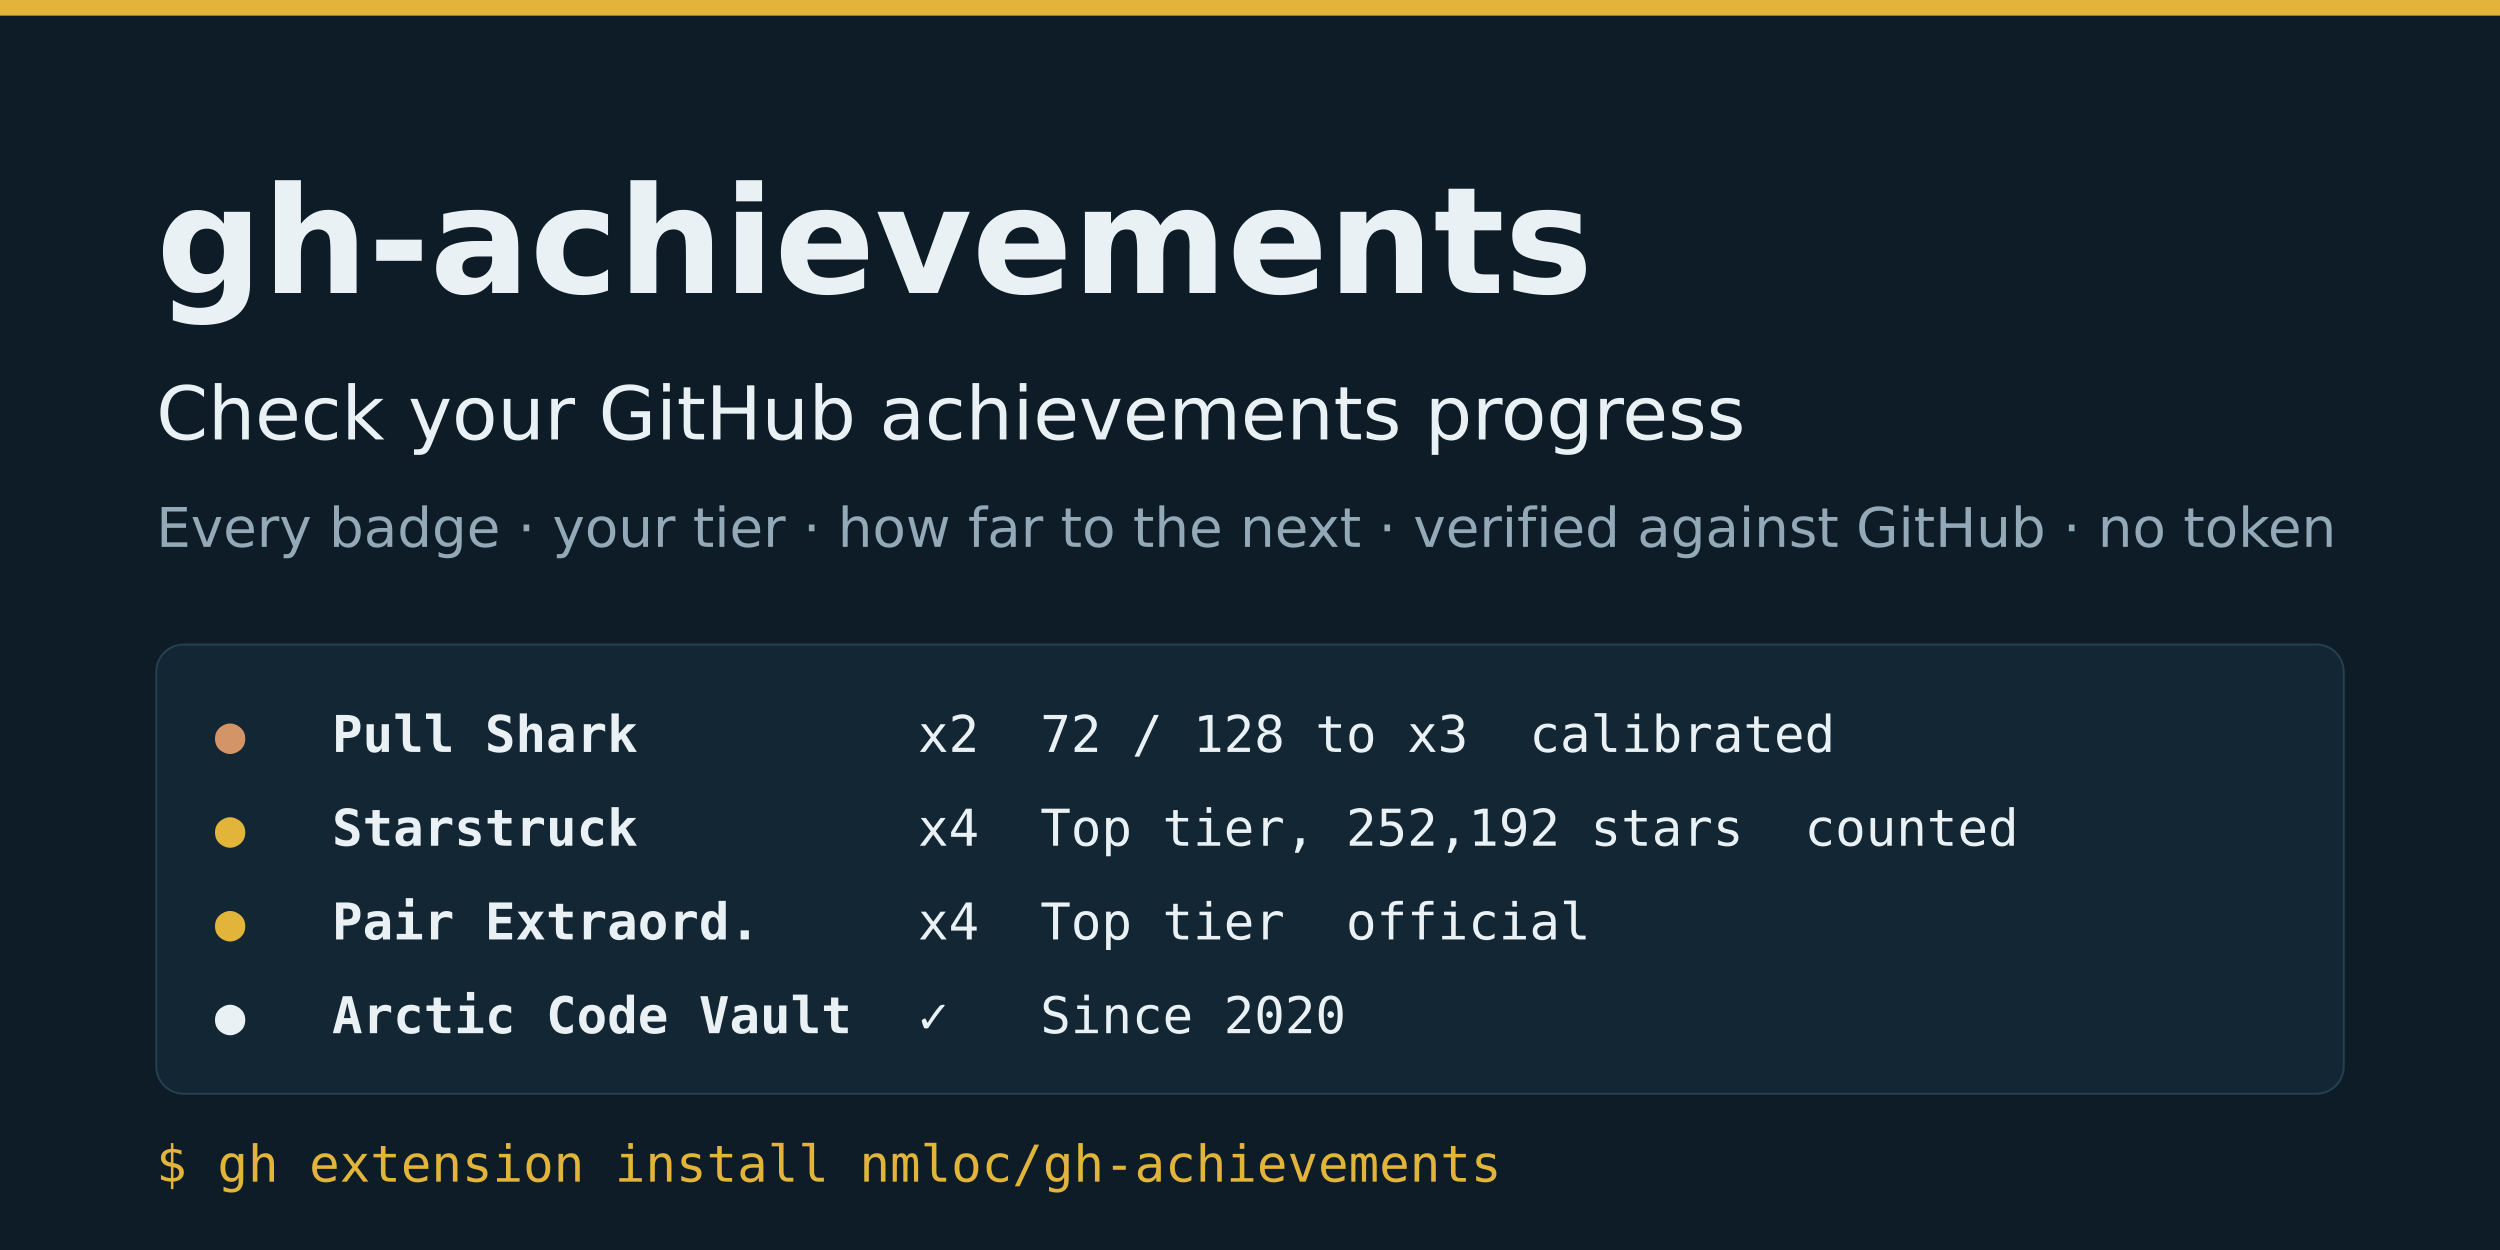
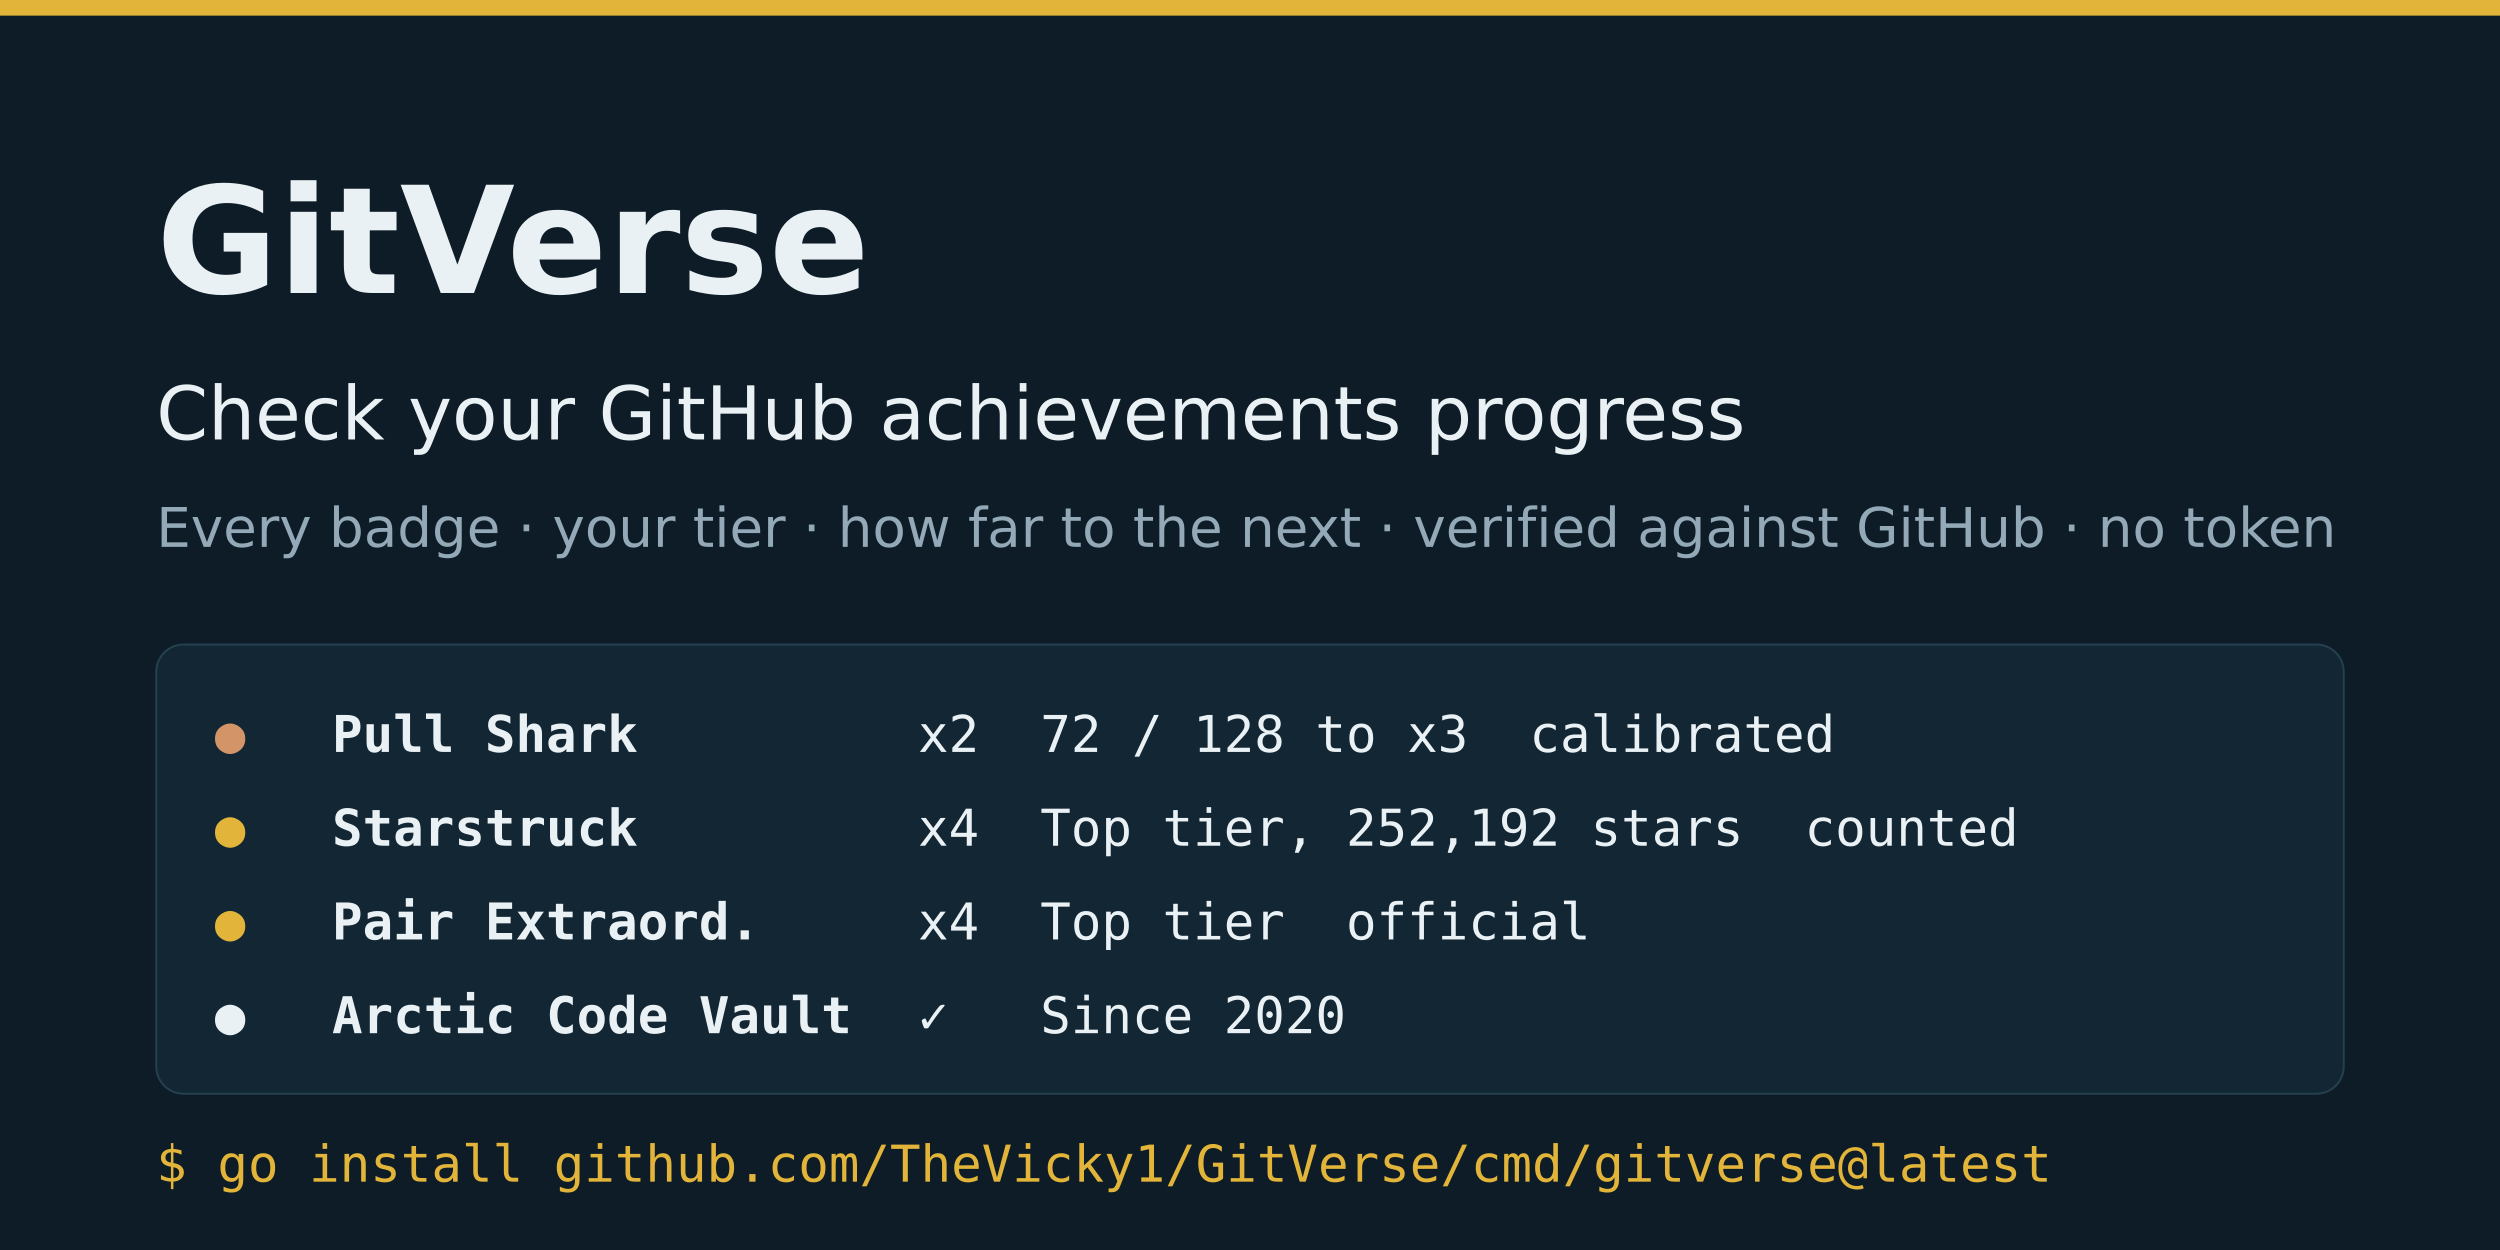
<svg xmlns="http://www.w3.org/2000/svg" width="1280" height="640" viewBox="0 0 1280 640">
  <rect width="1280" height="640" fill="#0d1c26" />
  <rect x="0" y="0" width="1280" height="8" fill="#e2b53a" />
-   <text x="80" y="150" font-family="DejaVu Sans,Helvetica,Arial,sans-serif" font-size="76" font-weight="700" fill="#eaf1f5">gh-achievements</text>
+   <text x="80" y="150" font-family="DejaVu Sans,Helvetica,Arial,sans-serif" font-size="76" font-weight="700" fill="#eaf1f5">GitVerse</text>
  <text x="80" y="225" font-family="DejaVu Sans,Helvetica,Arial,sans-serif" font-size="38" fill="#eaf1f5">Check your GitHub achievements progress</text>
  <text x="80" y="280" font-family="DejaVu Sans,Helvetica,Arial,sans-serif" font-size="28" fill="#93a9b7">Every badge · your tier · how far to the next · verified against GitHub · no token</text>
  <rect x="80" y="330" width="1120" height="230" rx="14" fill="#122633" stroke="#25414f" />
  <text x="110" y="385" font-family="DejaVu Sans Mono,Menlo,Consolas,monospace" font-size="26" fill="#d39468">●</text>
  <text x="170" y="385" font-family="DejaVu Sans Mono,Menlo,Consolas,monospace" font-size="26" fill="#eaf1f5" font-weight="700">Pull Shark</text>
  <text x="470" y="385" font-family="DejaVu Sans Mono,Menlo,Consolas,monospace" font-size="26" fill="#eaf1f5">x2  72 / 128 to x3  calibrated</text>
  <text x="110" y="433" font-family="DejaVu Sans Mono,Menlo,Consolas,monospace" font-size="26" fill="#e2b53a">●</text>
  <text x="170" y="433" font-family="DejaVu Sans Mono,Menlo,Consolas,monospace" font-size="26" fill="#eaf1f5" font-weight="700">Starstruck</text>
  <text x="470" y="433" font-family="DejaVu Sans Mono,Menlo,Consolas,monospace" font-size="26" fill="#eaf1f5">x4  Top tier, 252,192 stars  counted</text>
  <text x="110" y="481" font-family="DejaVu Sans Mono,Menlo,Consolas,monospace" font-size="26" fill="#e2b53a">●</text>
  <text x="170" y="481" font-family="DejaVu Sans Mono,Menlo,Consolas,monospace" font-size="26" fill="#eaf1f5" font-weight="700">Pair Extraord.</text>
  <text x="470" y="481" font-family="DejaVu Sans Mono,Menlo,Consolas,monospace" font-size="26" fill="#eaf1f5">x4  Top tier  official</text>
  <text x="110" y="529" font-family="DejaVu Sans Mono,Menlo,Consolas,monospace" font-size="26" fill="#eaf1f5">●</text>
  <text x="170" y="529" font-family="DejaVu Sans Mono,Menlo,Consolas,monospace" font-size="26" fill="#eaf1f5" font-weight="700">Arctic Code Vault</text>
  <text x="470" y="529" font-family="DejaVu Sans Mono,Menlo,Consolas,monospace" font-size="26" fill="#eaf1f5">✓   Since 2020</text>
-   <text x="80" y="605" font-family="DejaVu Sans Mono,Menlo,Consolas,monospace" font-size="26" fill="#e2b53a">$ gh extension install nmloc/gh-achievements</text>
+   <text x="80" y="605" font-family="DejaVu Sans Mono,Menlo,Consolas,monospace" font-size="26" fill="#e2b53a">$ go install github.com/TheVicky1/GitVerse/cmd/gitverse@latest</text>
</svg>
